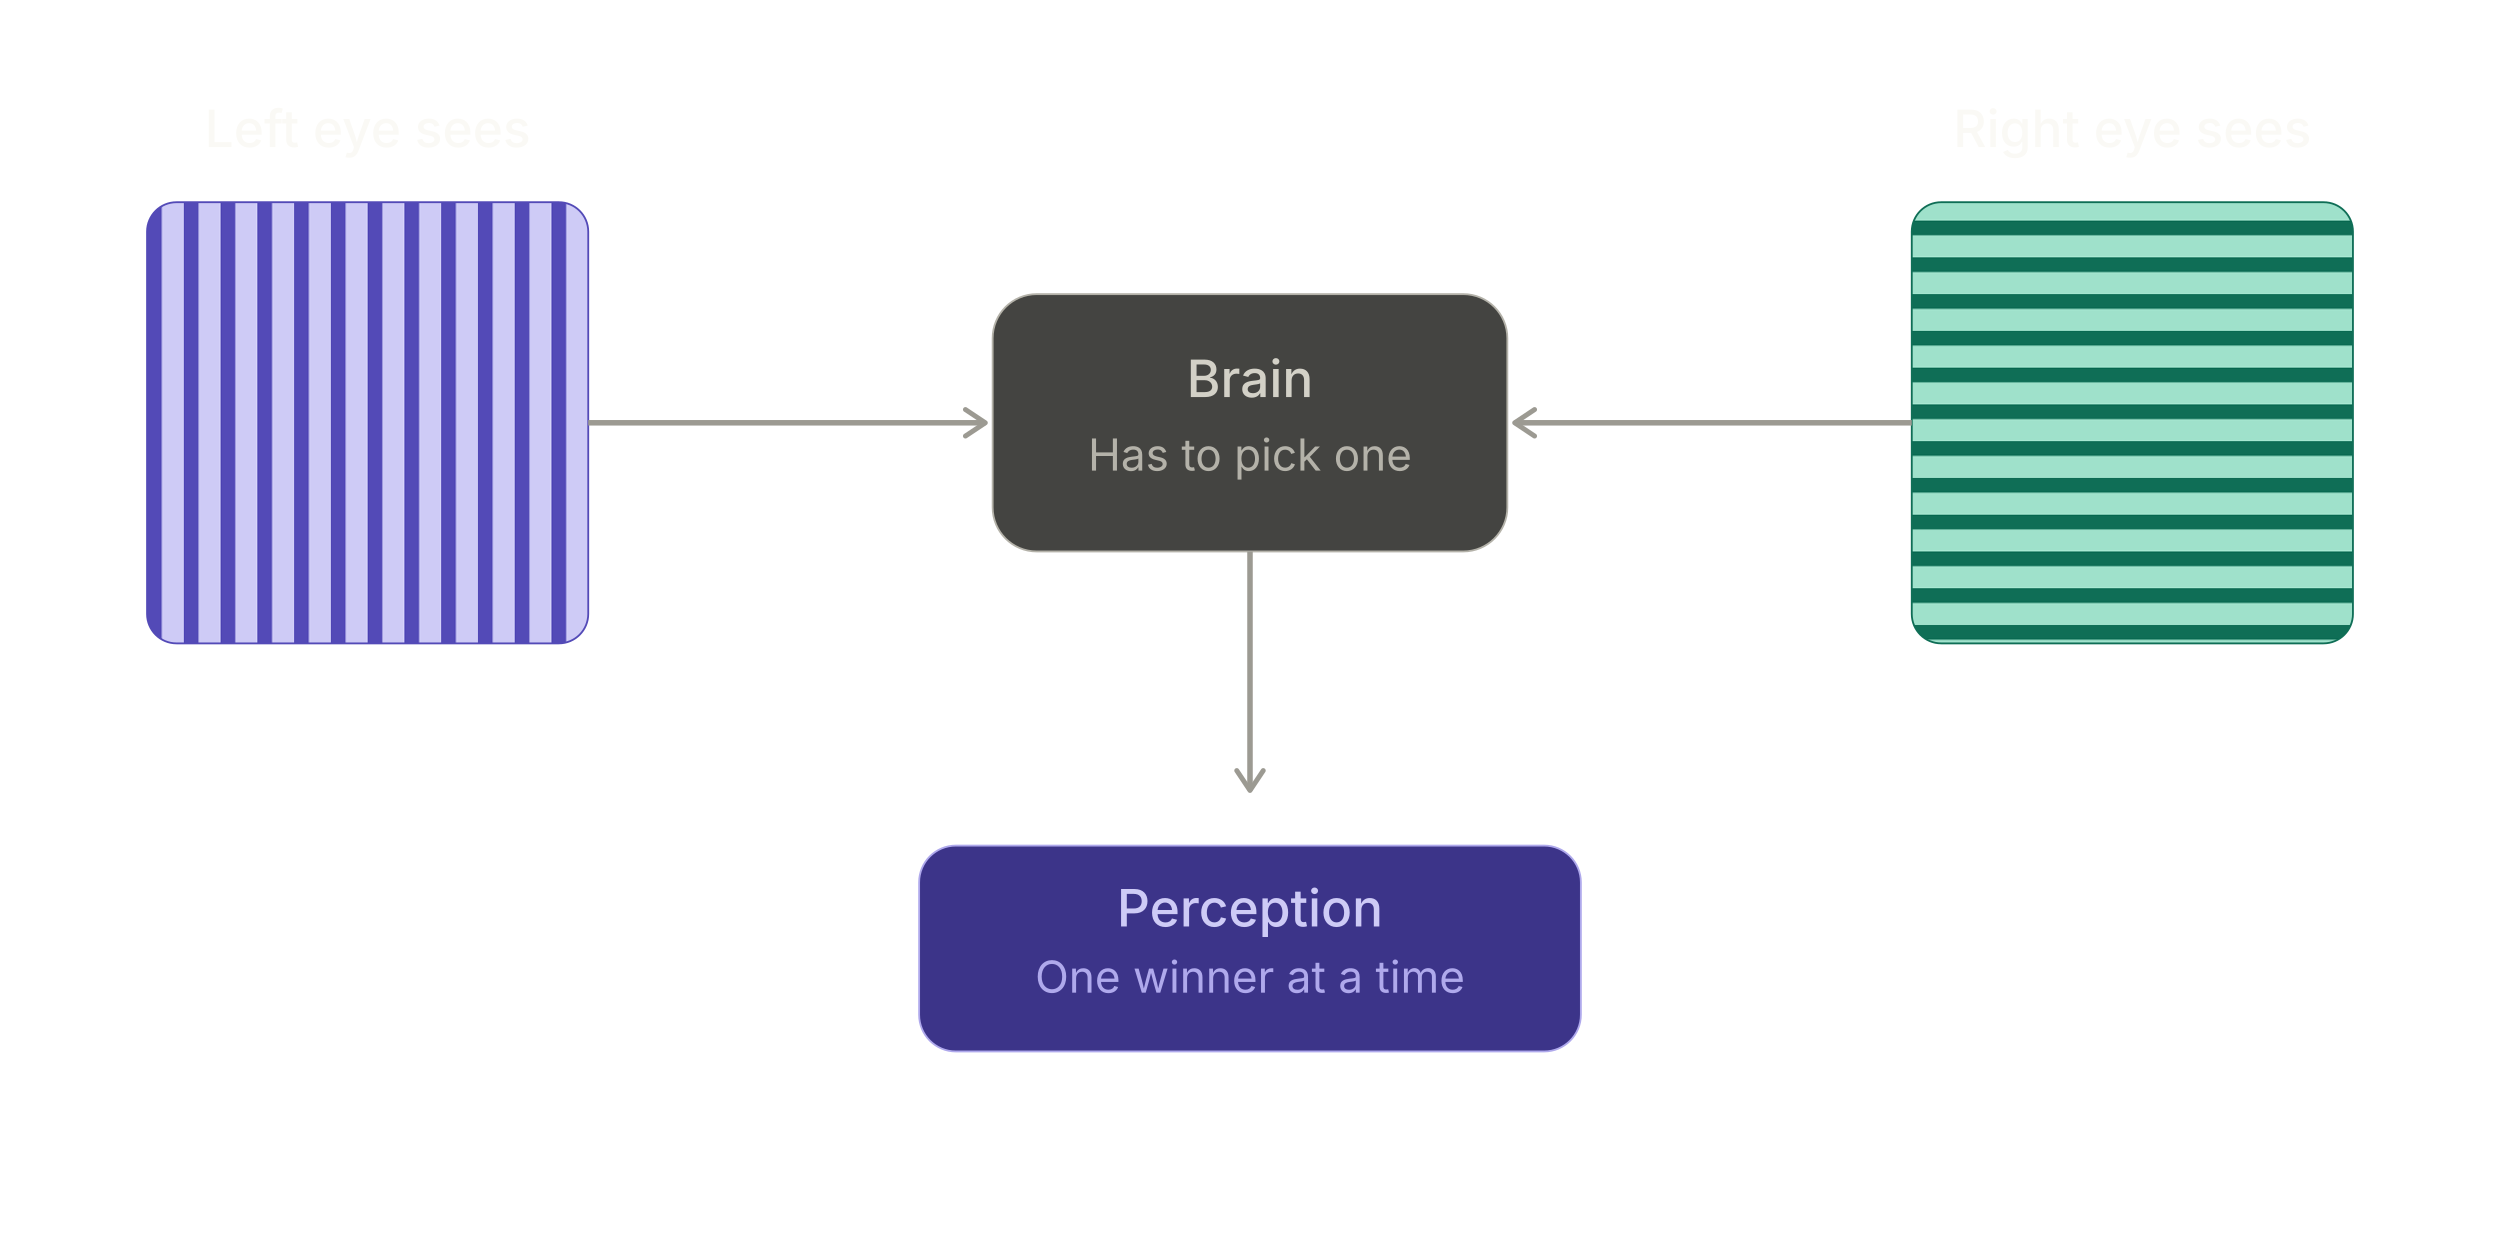
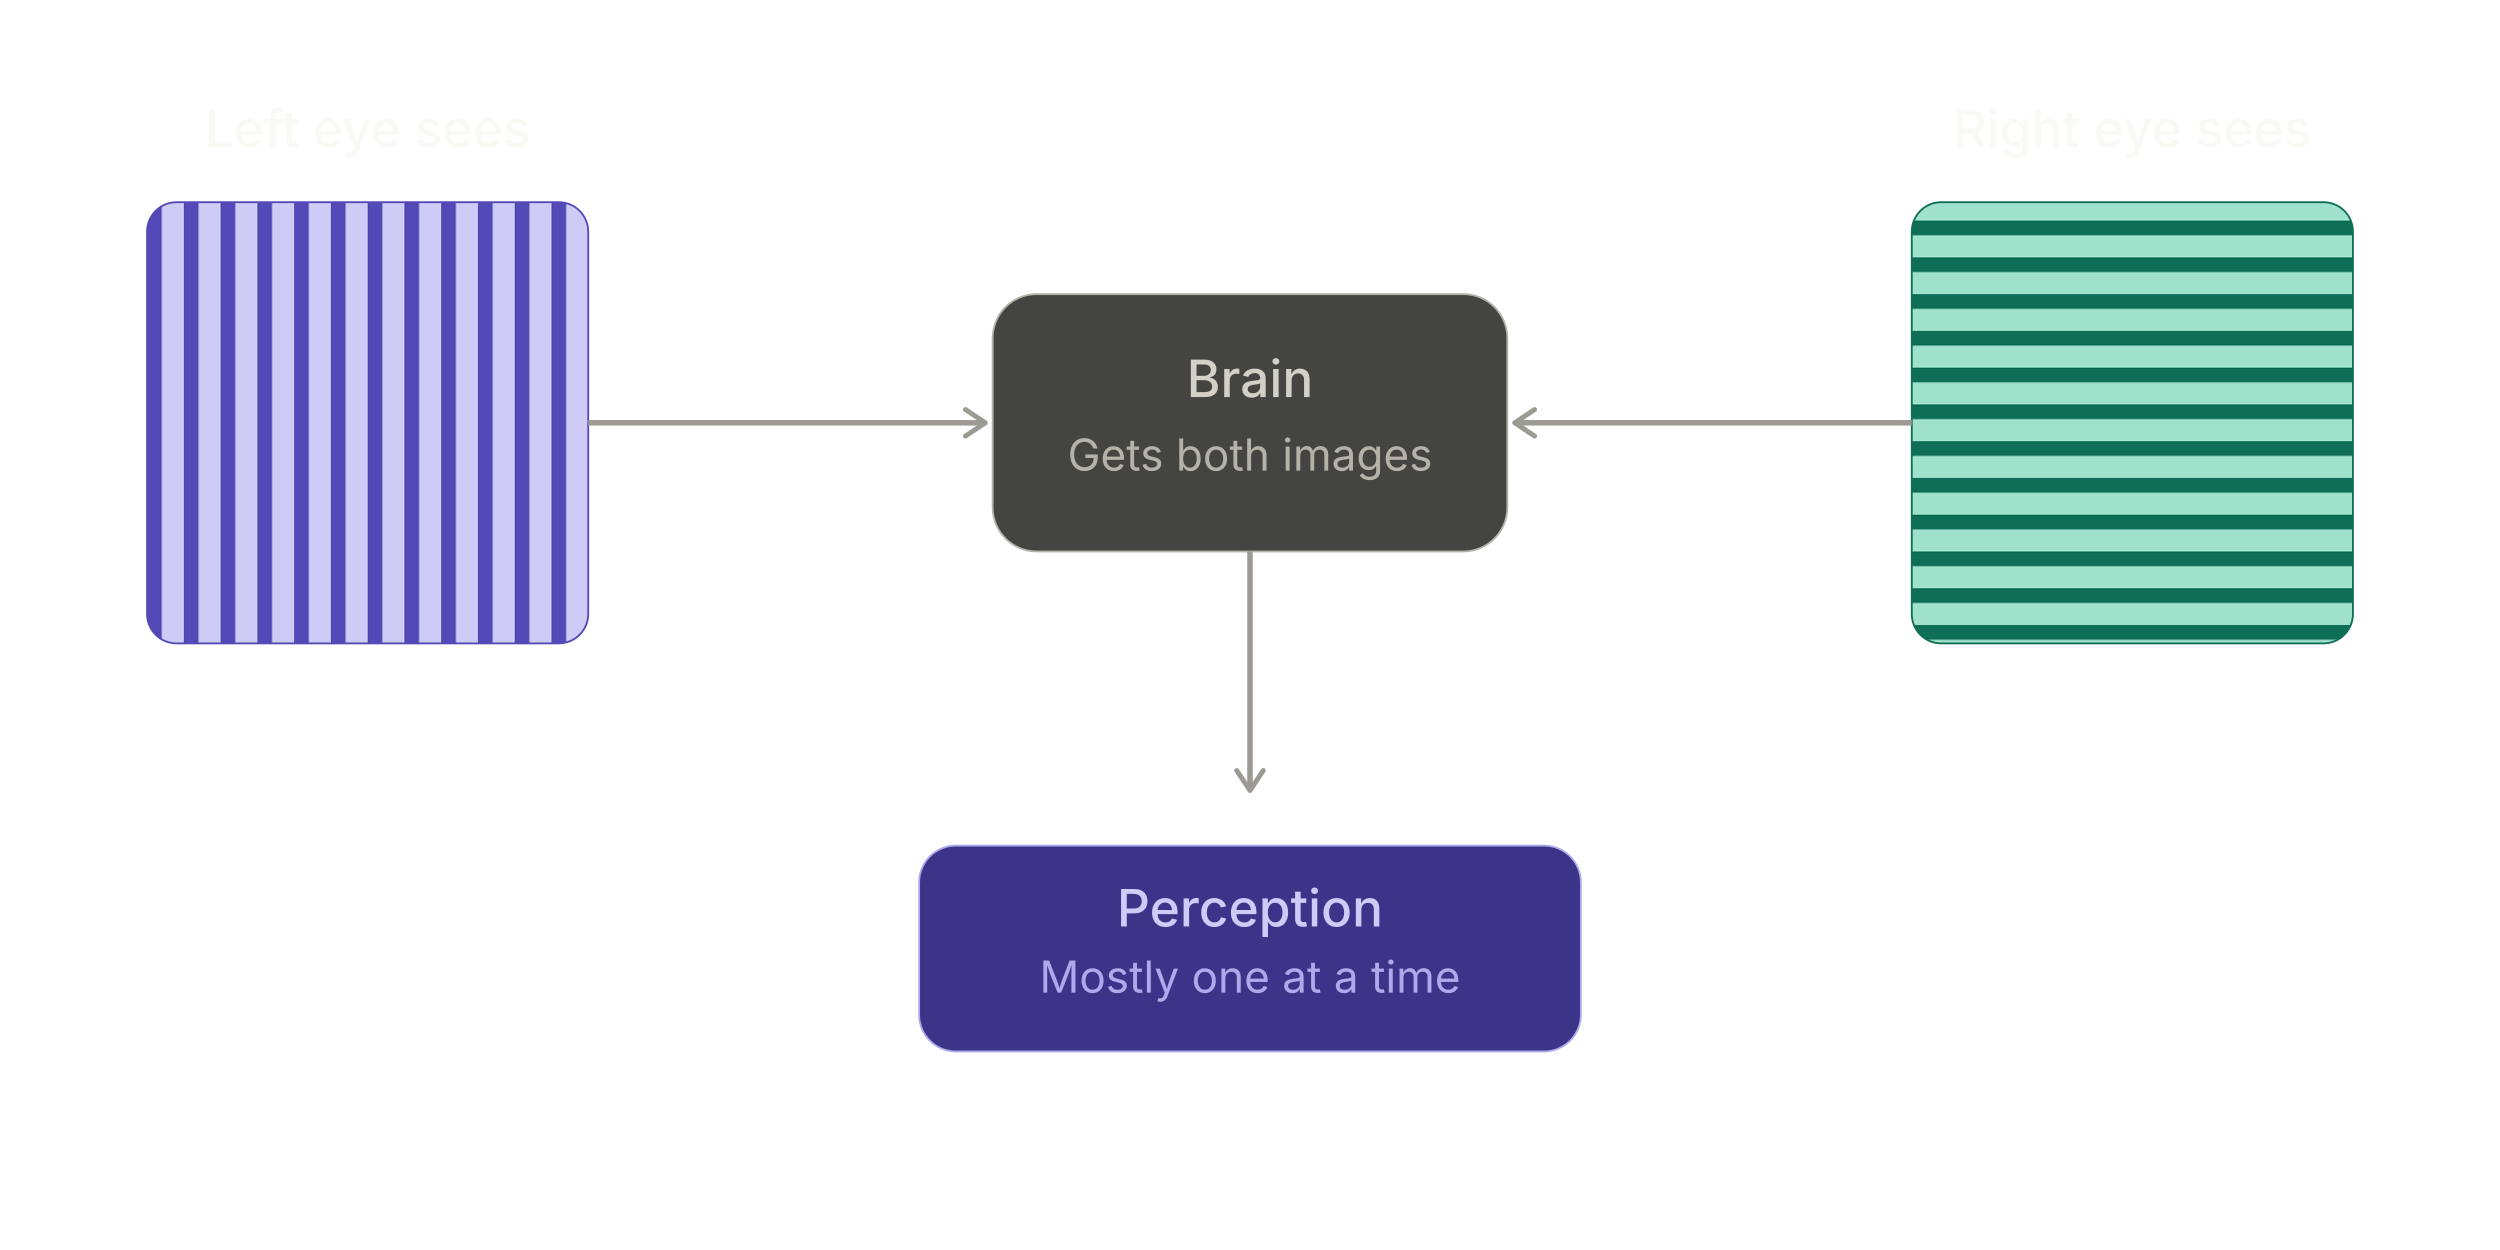
<svg xmlns="http://www.w3.org/2000/svg" width="100%" viewBox="0 0 680 340" role="img" style="">
  <defs>
    <marker id="arrow" viewBox="0 0 10 10" refX="8" refY="5" markerWidth="6" markerHeight="6" orient="auto-start-reverse">
      <path d="M2 1L8 5L2 9" fill="none" stroke="context-stroke" stroke-width="1.5" stroke-linecap="round" stroke-linejoin="round" />
    </marker>
    <pattern id="vstripe" width="10" height="10" patternUnits="userSpaceOnUse">
      <rect width="10" height="10" fill="#CECBF6" />
      <rect width="4" height="10" fill="#534AB7" />
    </pattern>
    <pattern id="hstripe" width="10" height="10" patternUnits="userSpaceOnUse">
      <rect width="10" height="10" fill="#9FE1CB" />
      <rect width="10" height="4" fill="#0F6E56" />
    </pattern>
  </defs>
  <text x="100" y="40" text-anchor="middle" style="fill:rgb(250, 249, 245);stroke:none;color:rgb(255, 255, 255);stroke-width:1px;stroke-linecap:butt;stroke-linejoin:miter;opacity:1;font-family:&quot;Anthropic Sans&quot;, -apple-system, BlinkMacSystemFont, &quot;Segoe UI&quot;, sans-serif;font-size:14px;font-weight:500;text-anchor:middle;dominant-baseline:auto">Left eye sees</text>
  <rect x="40" y="55" width="120" height="120" rx="8" fill="url(#vstripe)" stroke="#534AB7" stroke-width="0.5" style="stroke:rgb(83, 74, 183);color:rgb(255, 255, 255);stroke-width:0.5px;stroke-linecap:butt;stroke-linejoin:miter;opacity:1;font-family:&quot;Anthropic Sans&quot;, -apple-system, BlinkMacSystemFont, &quot;Segoe UI&quot;, sans-serif;font-size:16px;font-weight:400;text-anchor:start;dominant-baseline:auto" />
  <text x="580" y="40" text-anchor="middle" style="fill:rgb(250, 249, 245);stroke:none;color:rgb(255, 255, 255);stroke-width:1px;stroke-linecap:butt;stroke-linejoin:miter;opacity:1;font-family:&quot;Anthropic Sans&quot;, -apple-system, BlinkMacSystemFont, &quot;Segoe UI&quot;, sans-serif;font-size:14px;font-weight:500;text-anchor:middle;dominant-baseline:auto">Right eye sees</text>
  <rect x="520" y="55" width="120" height="120" rx="8" fill="url(#hstripe)" stroke="#0F6E56" stroke-width="0.5" style="stroke:rgb(15, 110, 86);color:rgb(255, 255, 255);stroke-width:0.5px;stroke-linecap:butt;stroke-linejoin:miter;opacity:1;font-family:&quot;Anthropic Sans&quot;, -apple-system, BlinkMacSystemFont, &quot;Segoe UI&quot;, sans-serif;font-size:16px;font-weight:400;text-anchor:start;dominant-baseline:auto" />
  <g style="fill:rgb(0, 0, 0);stroke:none;color:rgb(255, 255, 255);stroke-width:1px;stroke-linecap:butt;stroke-linejoin:miter;opacity:1;font-family:&quot;Anthropic Sans&quot;, -apple-system, BlinkMacSystemFont, &quot;Segoe UI&quot;, sans-serif;font-size:16px;font-weight:400;text-anchor:start;dominant-baseline:auto">
    <rect x="270" y="80" width="140" height="70" rx="12" stroke-width="0.5" style="fill:rgb(68, 68, 65);stroke:rgb(180, 178, 169);color:rgb(255, 255, 255);stroke-width:0.5px;stroke-linecap:butt;stroke-linejoin:miter;opacity:1;font-family:&quot;Anthropic Sans&quot;, -apple-system, BlinkMacSystemFont, &quot;Segoe UI&quot;, sans-serif;font-size:16px;font-weight:400;text-anchor:start;dominant-baseline:auto" />
    <text x="340" y="108" text-anchor="middle" style="fill:rgb(211, 209, 199);stroke:none;color:rgb(255, 255, 255);stroke-width:1px;stroke-linecap:butt;stroke-linejoin:miter;opacity:1;font-family:&quot;Anthropic Sans&quot;, -apple-system, BlinkMacSystemFont, &quot;Segoe UI&quot;, sans-serif;font-size:14px;font-weight:500;text-anchor:middle;dominant-baseline:auto">Brain</text>
-     <text x="340" y="128" text-anchor="middle" style="fill:rgb(180, 178, 169);stroke:none;color:rgb(255, 255, 255);stroke-width:1px;stroke-linecap:butt;stroke-linejoin:miter;opacity:1;font-family:&quot;Anthropic Sans&quot;, -apple-system, BlinkMacSystemFont, &quot;Segoe UI&quot;, sans-serif;font-size:12px;font-weight:400;text-anchor:middle;dominant-baseline:auto">Has to pick one</text>
+     <text x="340" y="128" text-anchor="middle" style="fill:rgb(180, 178, 169);stroke:none;color:rgb(255, 255, 255);stroke-width:1px;stroke-linecap:butt;stroke-linejoin:miter;opacity:1;font-family:&quot;Anthropic Sans&quot;, -apple-system, BlinkMacSystemFont, &quot;Segoe UI&quot;, sans-serif;font-size:12px;font-weight:400;text-anchor:middle;dominant-baseline:auto">Gets both images</text>
  </g>
  <line x1="160" y1="115" x2="268" y2="115" stroke="#534AB7" marker-end="url(#arrow)" style="fill:none;stroke:rgb(156, 154, 146);color:rgb(255, 255, 255);stroke-width:1.5px;stroke-linecap:butt;stroke-linejoin:miter;opacity:1;font-family:&quot;Anthropic Sans&quot;, -apple-system, BlinkMacSystemFont, &quot;Segoe UI&quot;, sans-serif;font-size:16px;font-weight:400;text-anchor:start;dominant-baseline:auto" />
  <line x1="520" y1="115" x2="412" y2="115" stroke="#0F6E56" marker-end="url(#arrow)" style="fill:none;stroke:rgb(156, 154, 146);color:rgb(255, 255, 255);stroke-width:1.5px;stroke-linecap:butt;stroke-linejoin:miter;opacity:1;font-family:&quot;Anthropic Sans&quot;, -apple-system, BlinkMacSystemFont, &quot;Segoe UI&quot;, sans-serif;font-size:16px;font-weight:400;text-anchor:start;dominant-baseline:auto" />
  <line x1="340" y1="150" x2="340" y2="215" marker-end="url(#arrow)" style="fill:none;stroke:rgb(156, 154, 146);color:rgb(255, 255, 255);stroke-width:1.5px;stroke-linecap:butt;stroke-linejoin:miter;opacity:1;font-family:&quot;Anthropic Sans&quot;, -apple-system, BlinkMacSystemFont, &quot;Segoe UI&quot;, sans-serif;font-size:16px;font-weight:400;text-anchor:start;dominant-baseline:auto" />
  <g style="fill:rgb(0, 0, 0);stroke:none;color:rgb(255, 255, 255);stroke-width:1px;stroke-linecap:butt;stroke-linejoin:miter;opacity:1;font-family:&quot;Anthropic Sans&quot;, -apple-system, BlinkMacSystemFont, &quot;Segoe UI&quot;, sans-serif;font-size:16px;font-weight:400;text-anchor:start;dominant-baseline:auto">
    <rect x="250" y="230" width="180" height="56" rx="10" stroke-width="0.5" style="fill:rgb(60, 52, 137);stroke:rgb(175, 169, 236);color:rgb(255, 255, 255);stroke-width:0.5px;stroke-linecap:butt;stroke-linejoin:miter;opacity:1;font-family:&quot;Anthropic Sans&quot;, -apple-system, BlinkMacSystemFont, &quot;Segoe UI&quot;, sans-serif;font-size:16px;font-weight:400;text-anchor:start;dominant-baseline:auto" />
    <text x="340" y="252" text-anchor="middle" style="fill:rgb(206, 203, 246);stroke:none;color:rgb(255, 255, 255);stroke-width:1px;stroke-linecap:butt;stroke-linejoin:miter;opacity:1;font-family:&quot;Anthropic Sans&quot;, -apple-system, BlinkMacSystemFont, &quot;Segoe UI&quot;, sans-serif;font-size:14px;font-weight:500;text-anchor:middle;dominant-baseline:auto">Perception</text>
-     <text x="340" y="270" text-anchor="middle" style="fill:rgb(175, 169, 236);stroke:none;color:rgb(255, 255, 255);stroke-width:1px;stroke-linecap:butt;stroke-linejoin:miter;opacity:1;font-family:&quot;Anthropic Sans&quot;, -apple-system, BlinkMacSystemFont, &quot;Segoe UI&quot;, sans-serif;font-size:12px;font-weight:400;text-anchor:middle;dominant-baseline:auto">One winner at a time</text>
+     <text x="340" y="270" text-anchor="middle" style="fill:rgb(175, 169, 236);stroke:none;color:rgb(255, 255, 255);stroke-width:1px;stroke-linecap:butt;stroke-linejoin:miter;opacity:1;font-family:&quot;Anthropic Sans&quot;, -apple-system, BlinkMacSystemFont, &quot;Segoe UI&quot;, sans-serif;font-size:12px;font-weight:400;text-anchor:middle;dominant-baseline:auto">Mostly one at a time</text>
  </g>
</svg>
